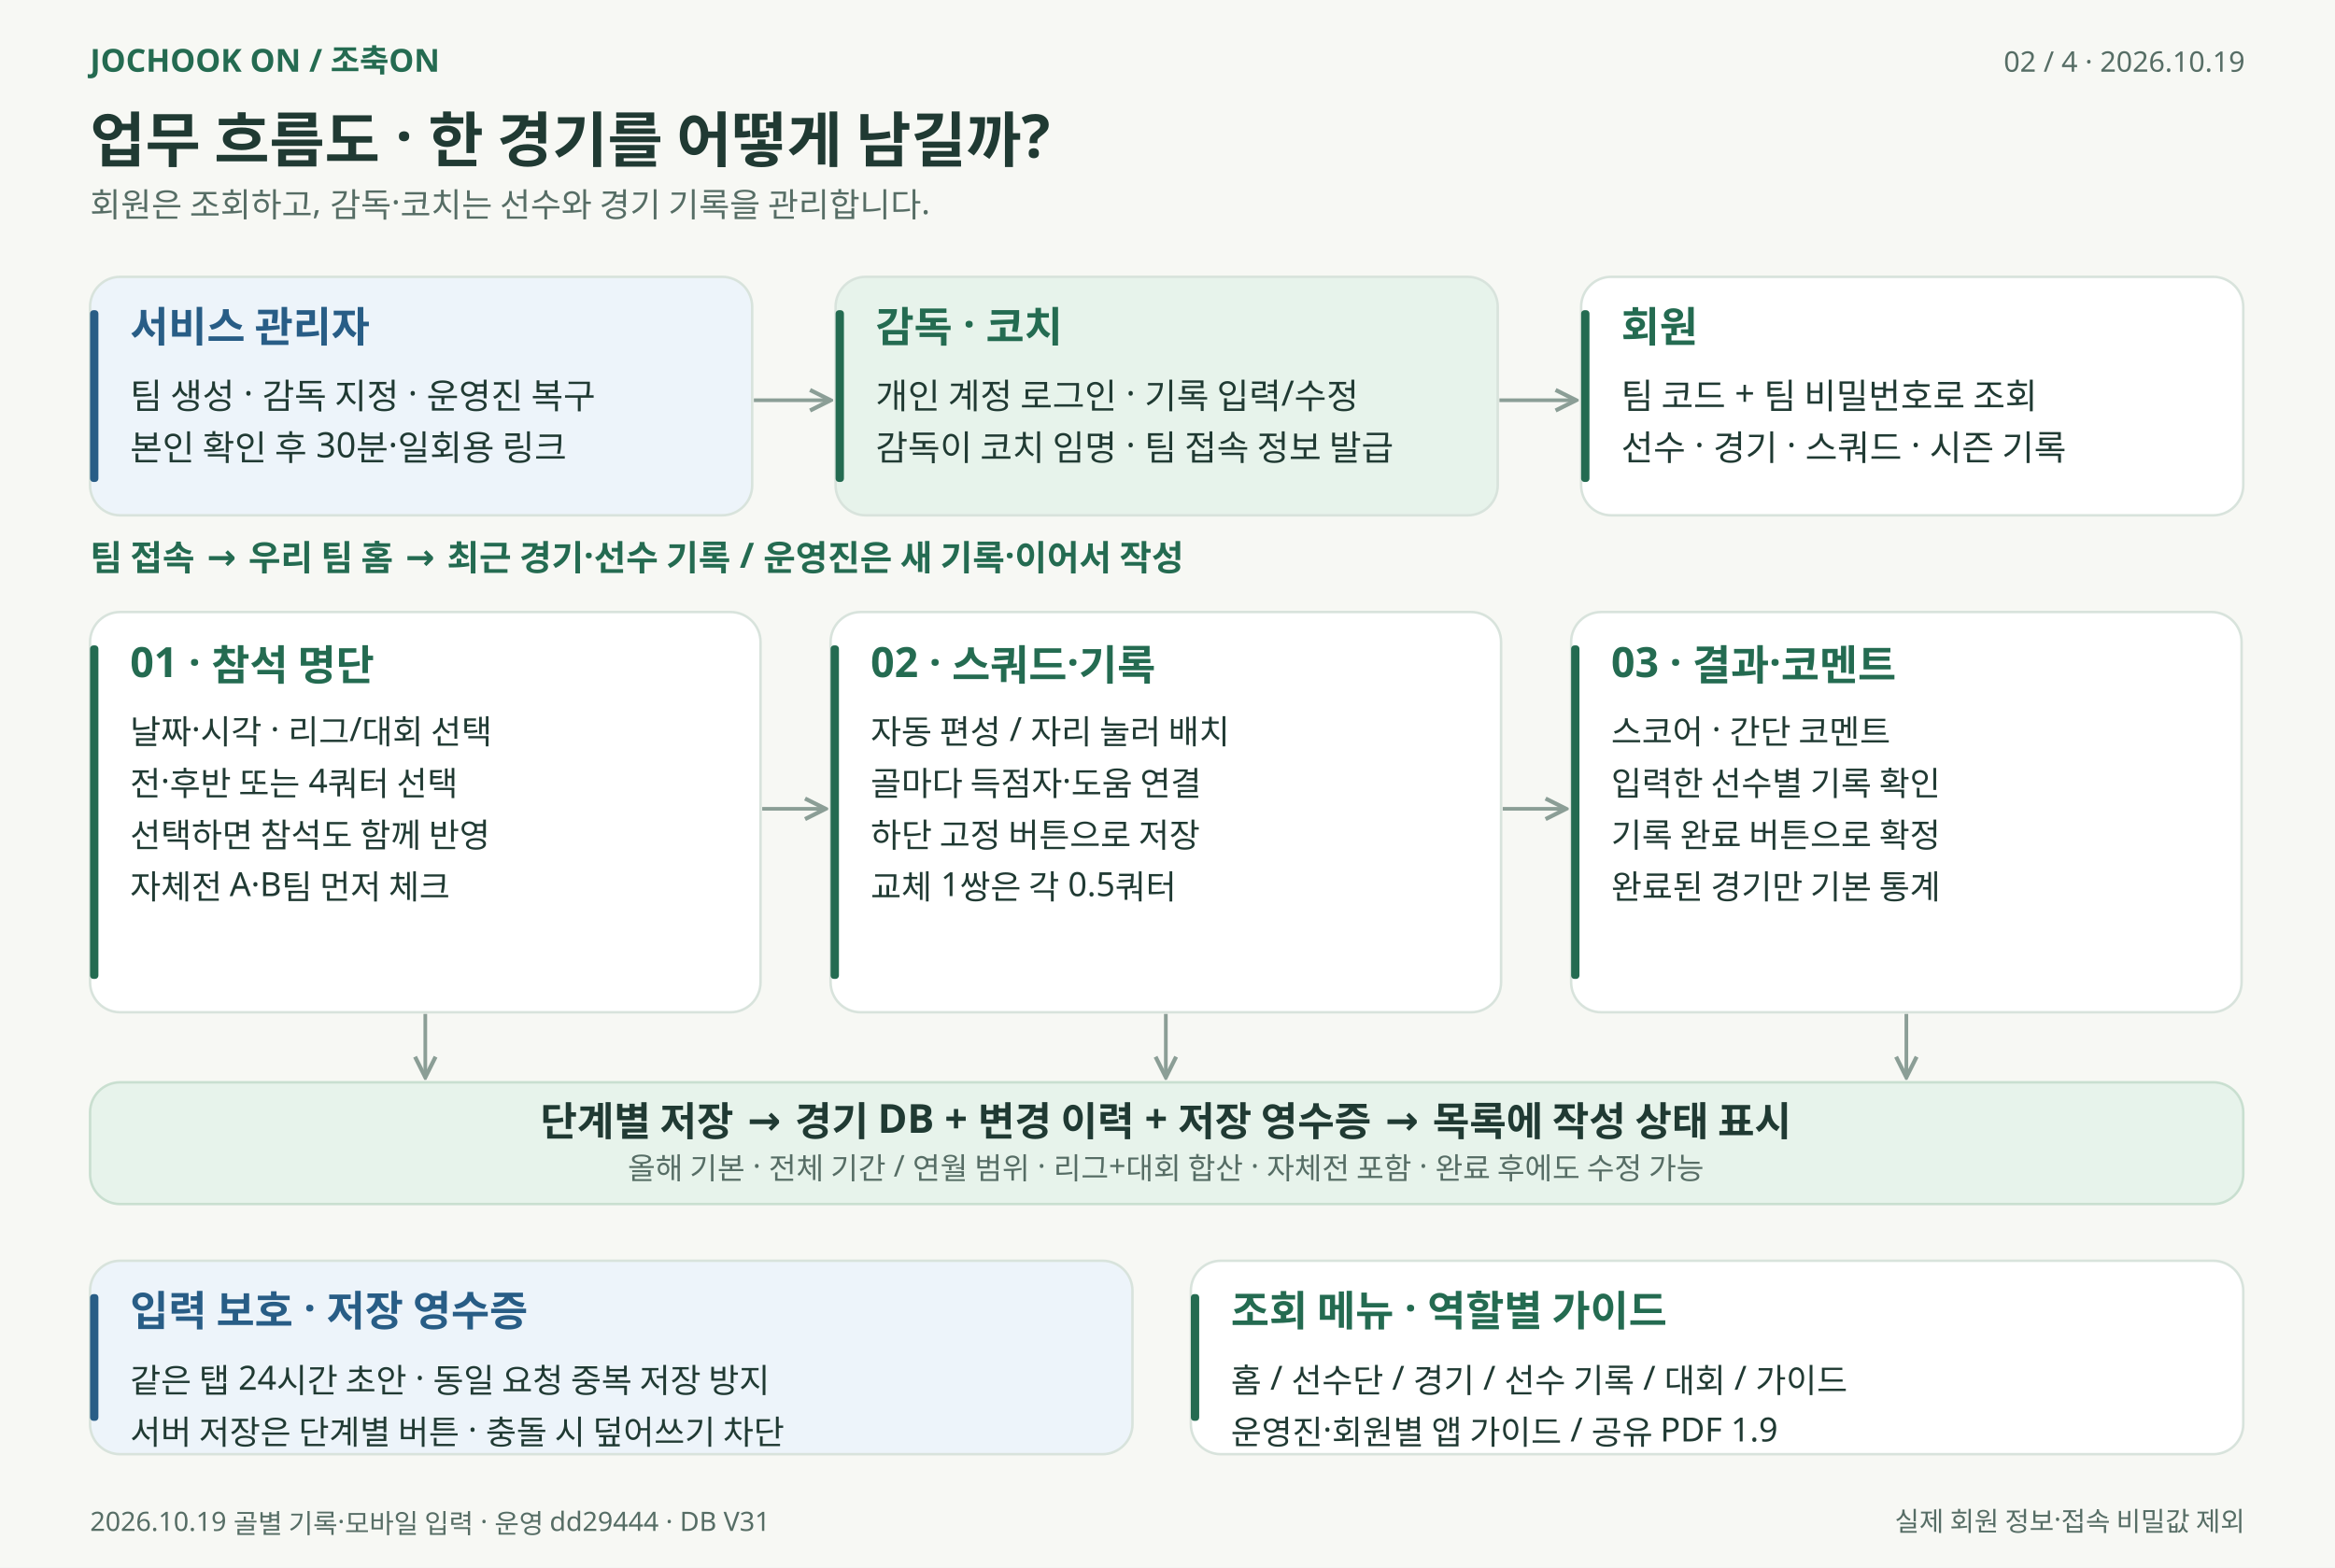
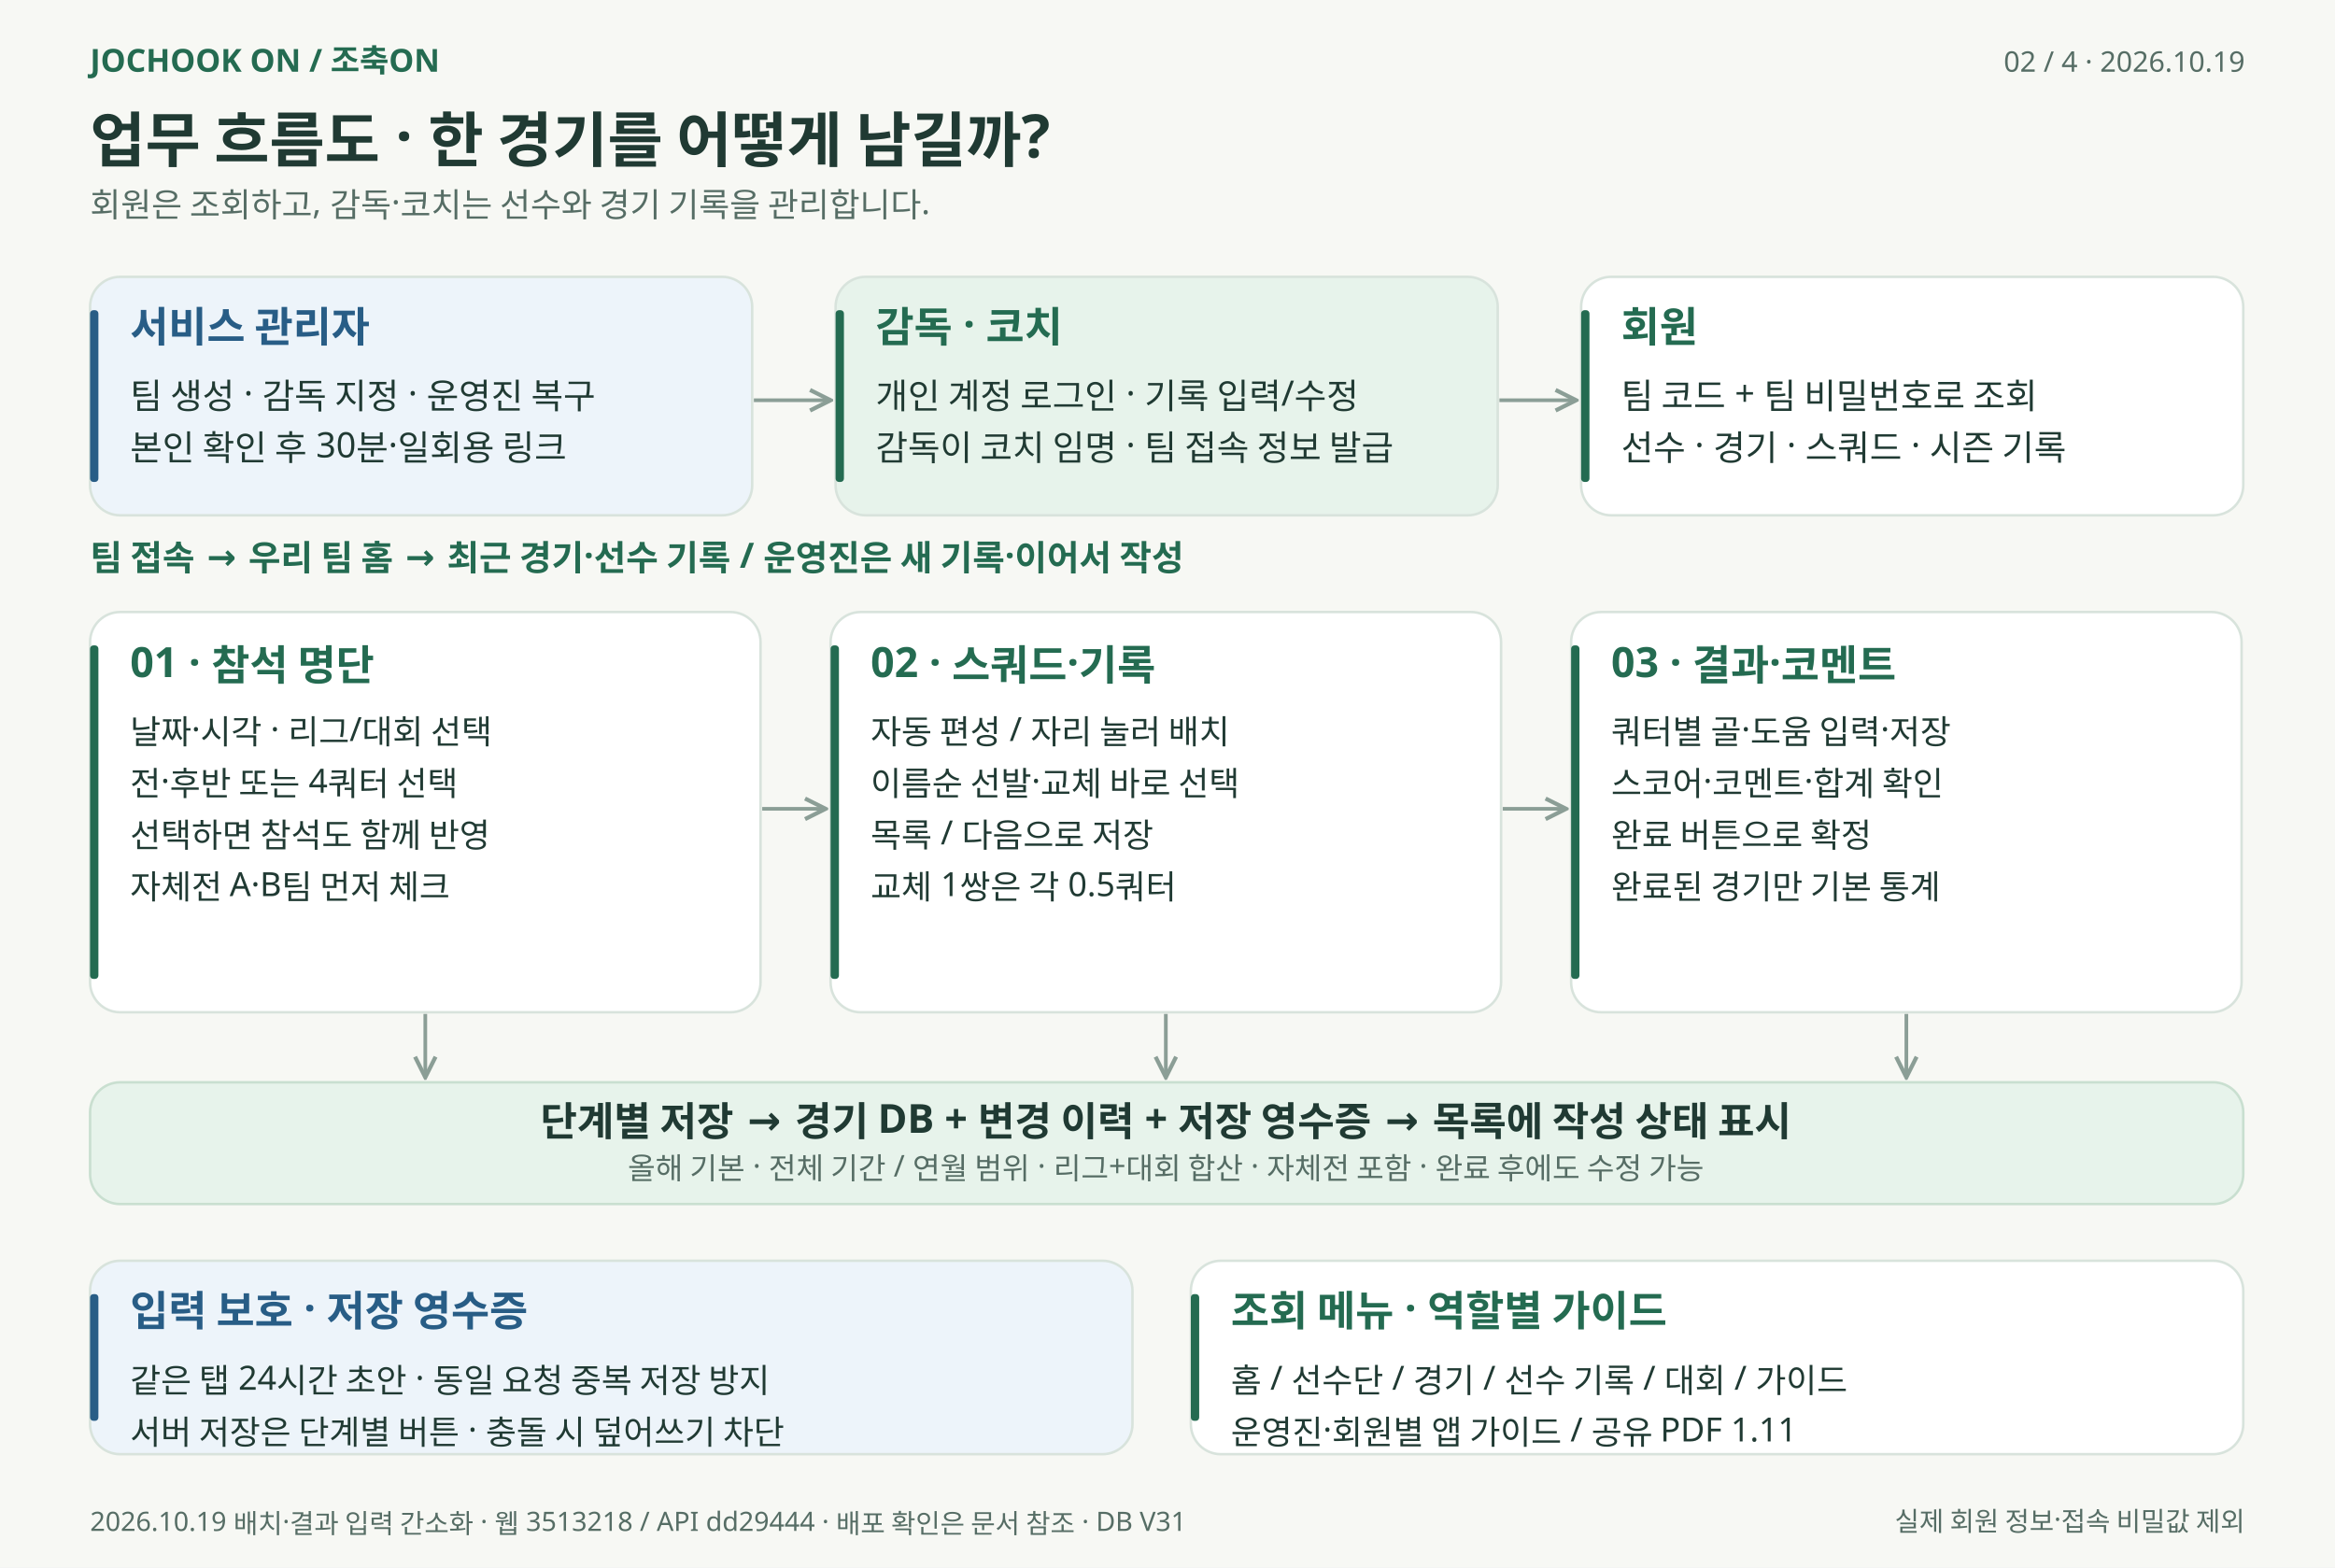
<svg xmlns="http://www.w3.org/2000/svg" width="1400" height="940" viewBox="0 0 1400 940" role="img" aria-labelledby="title desc">
  <defs>
    <marker id="arrow" viewBox="0 0 10 10" refX="9" refY="5" markerWidth="7" markerHeight="7" orient="auto-start-reverse">
      <path d="M 1 1 L 9 5 L 1 9" fill="none" stroke="#8b9e96" stroke-width="1.6" />
    </marker>
  </defs>
  <g font-family="Malgun Gothic, Apple SD Gothic Neo, Noto Sans KR, sans-serif">
    <rect width="1400" height="940" fill="#f7f8f4" />
    <text x="54" y="43" font-size="19" fill="#246b51" font-weight="600" text-anchor="start">JOCHOOK ON  /  조축ON</text>
    <text x="1346" y="43" font-size="17" fill="#566d65" font-weight="400" text-anchor="end">02 / 4   ·   2026.10.19</text>
    <text x="54" y="97" font-size="36" fill="#203a33" font-weight="700" text-anchor="start">업무 흐름도 · 한 경기를 어떻게 남길까?</text>
    <text x="54" y="130" font-size="20" fill="#566d65" font-weight="400" text-anchor="start">회원은 조회하고, 감독·코치는 선수와 경기 기록을 관리합니다.</text>
    <rect x="54" y="166" width="397" height="143" rx="18" fill="#edf4fa" stroke="#d8e3dc" stroke-width="1.5" />
    <rect x="54" y="186" width="5" height="103" rx="2" fill="#285d86" />
    <text x="78" y="205" font-size="25" fill="#285d86" font-weight="600" text-anchor="start">서비스 관리자</text>
    <text x="78" y="245" font-size="21" fill="#203a33" font-weight="400" text-anchor="start">팀 생성 · 감독 지정 · 운영진 복구</text>
    <text x="78" y="276" font-size="21" fill="#203a33" font-weight="400" text-anchor="start">본인 확인 후 30분·일회용 링크</text>
    <rect x="501" y="166" width="397" height="143" rx="18" fill="#e7f3eb" stroke="#d8e3dc" stroke-width="1.5" />
    <rect x="501" y="186" width="5" height="103" rx="2" fill="#246b51" />
    <text x="525" y="205" font-size="25" fill="#246b51" font-weight="600" text-anchor="start">감독 · 코치</text>
    <text x="525" y="245" font-size="21" fill="#203a33" font-weight="400" text-anchor="start">개인 계정 로그인 · 기록 입력/수정</text>
    <text x="525" y="276" font-size="21" fill="#203a33" font-weight="400" text-anchor="start">감독이 코치 임명 · 팀 접속 정보 발급</text>
    <rect x="948" y="166" width="397" height="143" rx="18" fill="#ffffff" stroke="#d8e3dc" stroke-width="1.5" />
    <rect x="948" y="186" width="5" height="103" rx="2" fill="#246b51" />
    <text x="972" y="205" font-size="25" fill="#246b51" font-weight="600" text-anchor="start">회원</text>
    <text x="972" y="245" font-size="21" fill="#203a33" font-weight="400" text-anchor="start">팀 코드 + 팀 비밀번호로 조회</text>
    <text x="972" y="276" font-size="21" fill="#203a33" font-weight="400" text-anchor="start">선수 · 경기 · 스쿼드 · 시즌 기록</text>
    <path d="M 452 240 L 498 240" fill="none" stroke="#8b9e96" stroke-width="2.2" marker-end="url(#arrow)" />
    <path d="M 899 240 L 945 240" fill="none" stroke="#8b9e96" stroke-width="2.2" marker-end="url(#arrow)" />
    <text x="54" y="342" font-size="21" fill="#246b51" font-weight="600" text-anchor="start">팀 접속 → 우리 팀 홈 → 최근 경기·선수 기록 / 운영진은 새 기록·이어서 작성</text>
    <rect x="54" y="367" width="402" height="240" rx="18" fill="#ffffff" stroke="#d8e3dc" stroke-width="1.5" />
    <rect x="54" y="387" width="5" height="200" rx="2" fill="#246b51" />
    <text x="78" y="406" font-size="25" fill="#246b51" font-weight="600" text-anchor="start">01 · 참석 명단</text>
    <text x="78" y="446" font-size="20" fill="#203a33" font-weight="400" text-anchor="start">날짜·시각 · 리그/대회 선택</text>
    <text x="78" y="477" font-size="20" fill="#203a33" font-weight="400" text-anchor="start">전·후반 또는 4쿼터 선택</text>
    <text x="78" y="508" font-size="20" fill="#203a33" font-weight="400" text-anchor="start">선택하면 참석도 함께 반영</text>
    <text x="78" y="539" font-size="20" fill="#203a33" font-weight="400" text-anchor="start">자체전 A·B팀 먼저 체크</text>
    <path d="M 457 485 L 495 485" fill="none" stroke="#8b9e96" stroke-width="2.2" marker-end="url(#arrow)" />
    <path d="M 255 608 L 255 646" fill="none" stroke="#8b9e96" stroke-width="2.2" marker-end="url(#arrow)" />
    <rect x="498" y="367" width="402" height="240" rx="18" fill="#ffffff" stroke="#d8e3dc" stroke-width="1.5" />
    <rect x="498" y="387" width="5" height="200" rx="2" fill="#246b51" />
    <text x="522" y="406" font-size="25" fill="#246b51" font-weight="600" text-anchor="start">02 · 스쿼드·기록</text>
    <text x="522" y="446" font-size="20" fill="#203a33" font-weight="400" text-anchor="start">자동 편성 / 자리 눌러 배치</text>
-     <text x="522" y="477" font-size="20" fill="#203a33" font-weight="400" text-anchor="start">골마다 득점자·도움 연결</text>
-     <text x="522" y="508" font-size="20" fill="#203a33" font-weight="400" text-anchor="start">하단 고정 버튼으로 저장</text>
+     <text x="522" y="477" font-size="20" fill="#203a33" font-weight="400" text-anchor="start">이름순 선발·교체 바로 선택</text>
+     <text x="522" y="508" font-size="20" fill="#203a33" font-weight="400" text-anchor="start">목록 / 다음으로 저장</text>
    <text x="522" y="539" font-size="20" fill="#203a33" font-weight="400" text-anchor="start">교체 1쌍은 각 0.5쿼터</text>
    <path d="M 901 485 L 939 485" fill="none" stroke="#8b9e96" stroke-width="2.2" marker-end="url(#arrow)" />
    <path d="M 699 608 L 699 646" fill="none" stroke="#8b9e96" stroke-width="2.2" marker-end="url(#arrow)" />
    <rect x="942" y="367" width="402" height="240" rx="18" fill="#ffffff" stroke="#d8e3dc" stroke-width="1.5" />
    <rect x="942" y="387" width="5" height="200" rx="2" fill="#246b51" />
    <text x="966" y="406" font-size="25" fill="#246b51" font-weight="600" text-anchor="start">03 · 결과·코멘트</text>
-     <text x="966" y="446" font-size="20" fill="#203a33" font-weight="400" text-anchor="start">스코어 · 간단 코멘트</text>
-     <text x="966" y="477" font-size="20" fill="#203a33" font-weight="400" text-anchor="start">입력한 선수별 기록 확인</text>
-     <text x="966" y="508" font-size="20" fill="#203a33" font-weight="400" text-anchor="start">기록 완료 버튼으로 확정</text>
+     <text x="966" y="446" font-size="20" fill="#203a33" font-weight="400" text-anchor="start">쿼터별 골·도움 입력·저장</text>
+     <text x="966" y="477" font-size="20" fill="#203a33" font-weight="400" text-anchor="start">스코어·코멘트·합계 확인</text>
+     <text x="966" y="508" font-size="20" fill="#203a33" font-weight="400" text-anchor="start">완료 버튼으로 확정</text>
    <text x="966" y="539" font-size="20" fill="#203a33" font-weight="400" text-anchor="start">완료된 경기만 기본 통계</text>
    <path d="M 1143 608 L 1143 646" fill="none" stroke="#8b9e96" stroke-width="2.2" marker-end="url(#arrow)" />
    <rect x="54" y="649" width="1291" height="73" rx="18" fill="#e7f3eb" stroke="#c9dfd0" stroke-width="1.5" />
    <text x="699" y="681" font-size="24" fill="#203a33" font-weight="600" text-anchor="middle">단계별 저장 → 경기 DB + 변경 이력 + 저장 영수증 → 목록에 작성 상태 표시</text>
    <text x="699" y="707" font-size="18" fill="#566d65" font-weight="400" text-anchor="middle">올해 기본 · 전체 기간 / 연월 범위 · 리그+대회 합산 · 자체전 포함 · 완료 후에도 수정 가능</text>
    <rect x="54" y="756" width="625" height="116" rx="18" fill="#edf4fa" stroke="#d8e3dc" stroke-width="1.5" />
    <rect x="54" y="776" width="5" height="76" rx="2" fill="#285d86" />
    <text x="78" y="795" font-size="25" fill="#285d86" font-weight="600" text-anchor="start">입력 보호 · 저장 영수증</text>
    <text x="78" y="835" font-size="20" fill="#203a33" font-weight="400" text-anchor="start">같은 탭 24시간 초안 · 동일 요청 중복 저장 방지</text>
    <text x="78" y="866" font-size="20" fill="#203a33" font-weight="400" text-anchor="start">서버 저장은 단계별 버튼 · 충돌 시 덮어쓰기 차단</text>
    <rect x="714" y="756" width="631" height="116" rx="18" fill="#ffffff" stroke="#d8e3dc" stroke-width="1.5" />
    <rect x="714" y="776" width="5" height="76" rx="2" fill="#246b51" />
    <text x="738" y="795" font-size="25" fill="#246b51" font-weight="600" text-anchor="start">조회 메뉴 · 역할별 가이드</text>
    <text x="738" y="835" font-size="20" fill="#203a33" font-weight="400" text-anchor="start">홈 / 선수단 / 경기 / 선수 기록 / 대회 / 가이드</text>
-     <text x="738" y="866" font-size="20" fill="#203a33" font-weight="400" text-anchor="start">운영진·회원별 앱 가이드 / 공유 PDF 1.9</text>
-     <text x="54" y="918" font-size="16" fill="#566d65" font-weight="400" text-anchor="start">2026.10.19 골별 기록·모바일 입력 · 운영 dd29444 · DB V31</text>
+     <text x="738" y="866" font-size="20" fill="#203a33" font-weight="400" text-anchor="start">운영진·회원별 앱 가이드 / 공유 PDF 1.11</text>
+     <text x="54" y="918" font-size="16" fill="#566d65" font-weight="400" text-anchor="start">2026.10.19 배치·결과 입력 간소화 · 웹 3513218 / API dd29444 · 배포 확인은 문서 참조 · DB V31</text>
    <text x="1346" y="918" font-size="16" fill="#566d65" font-weight="400" text-anchor="end">실제 회원 정보·접속 비밀값 제외</text>
  </g>
</svg>
